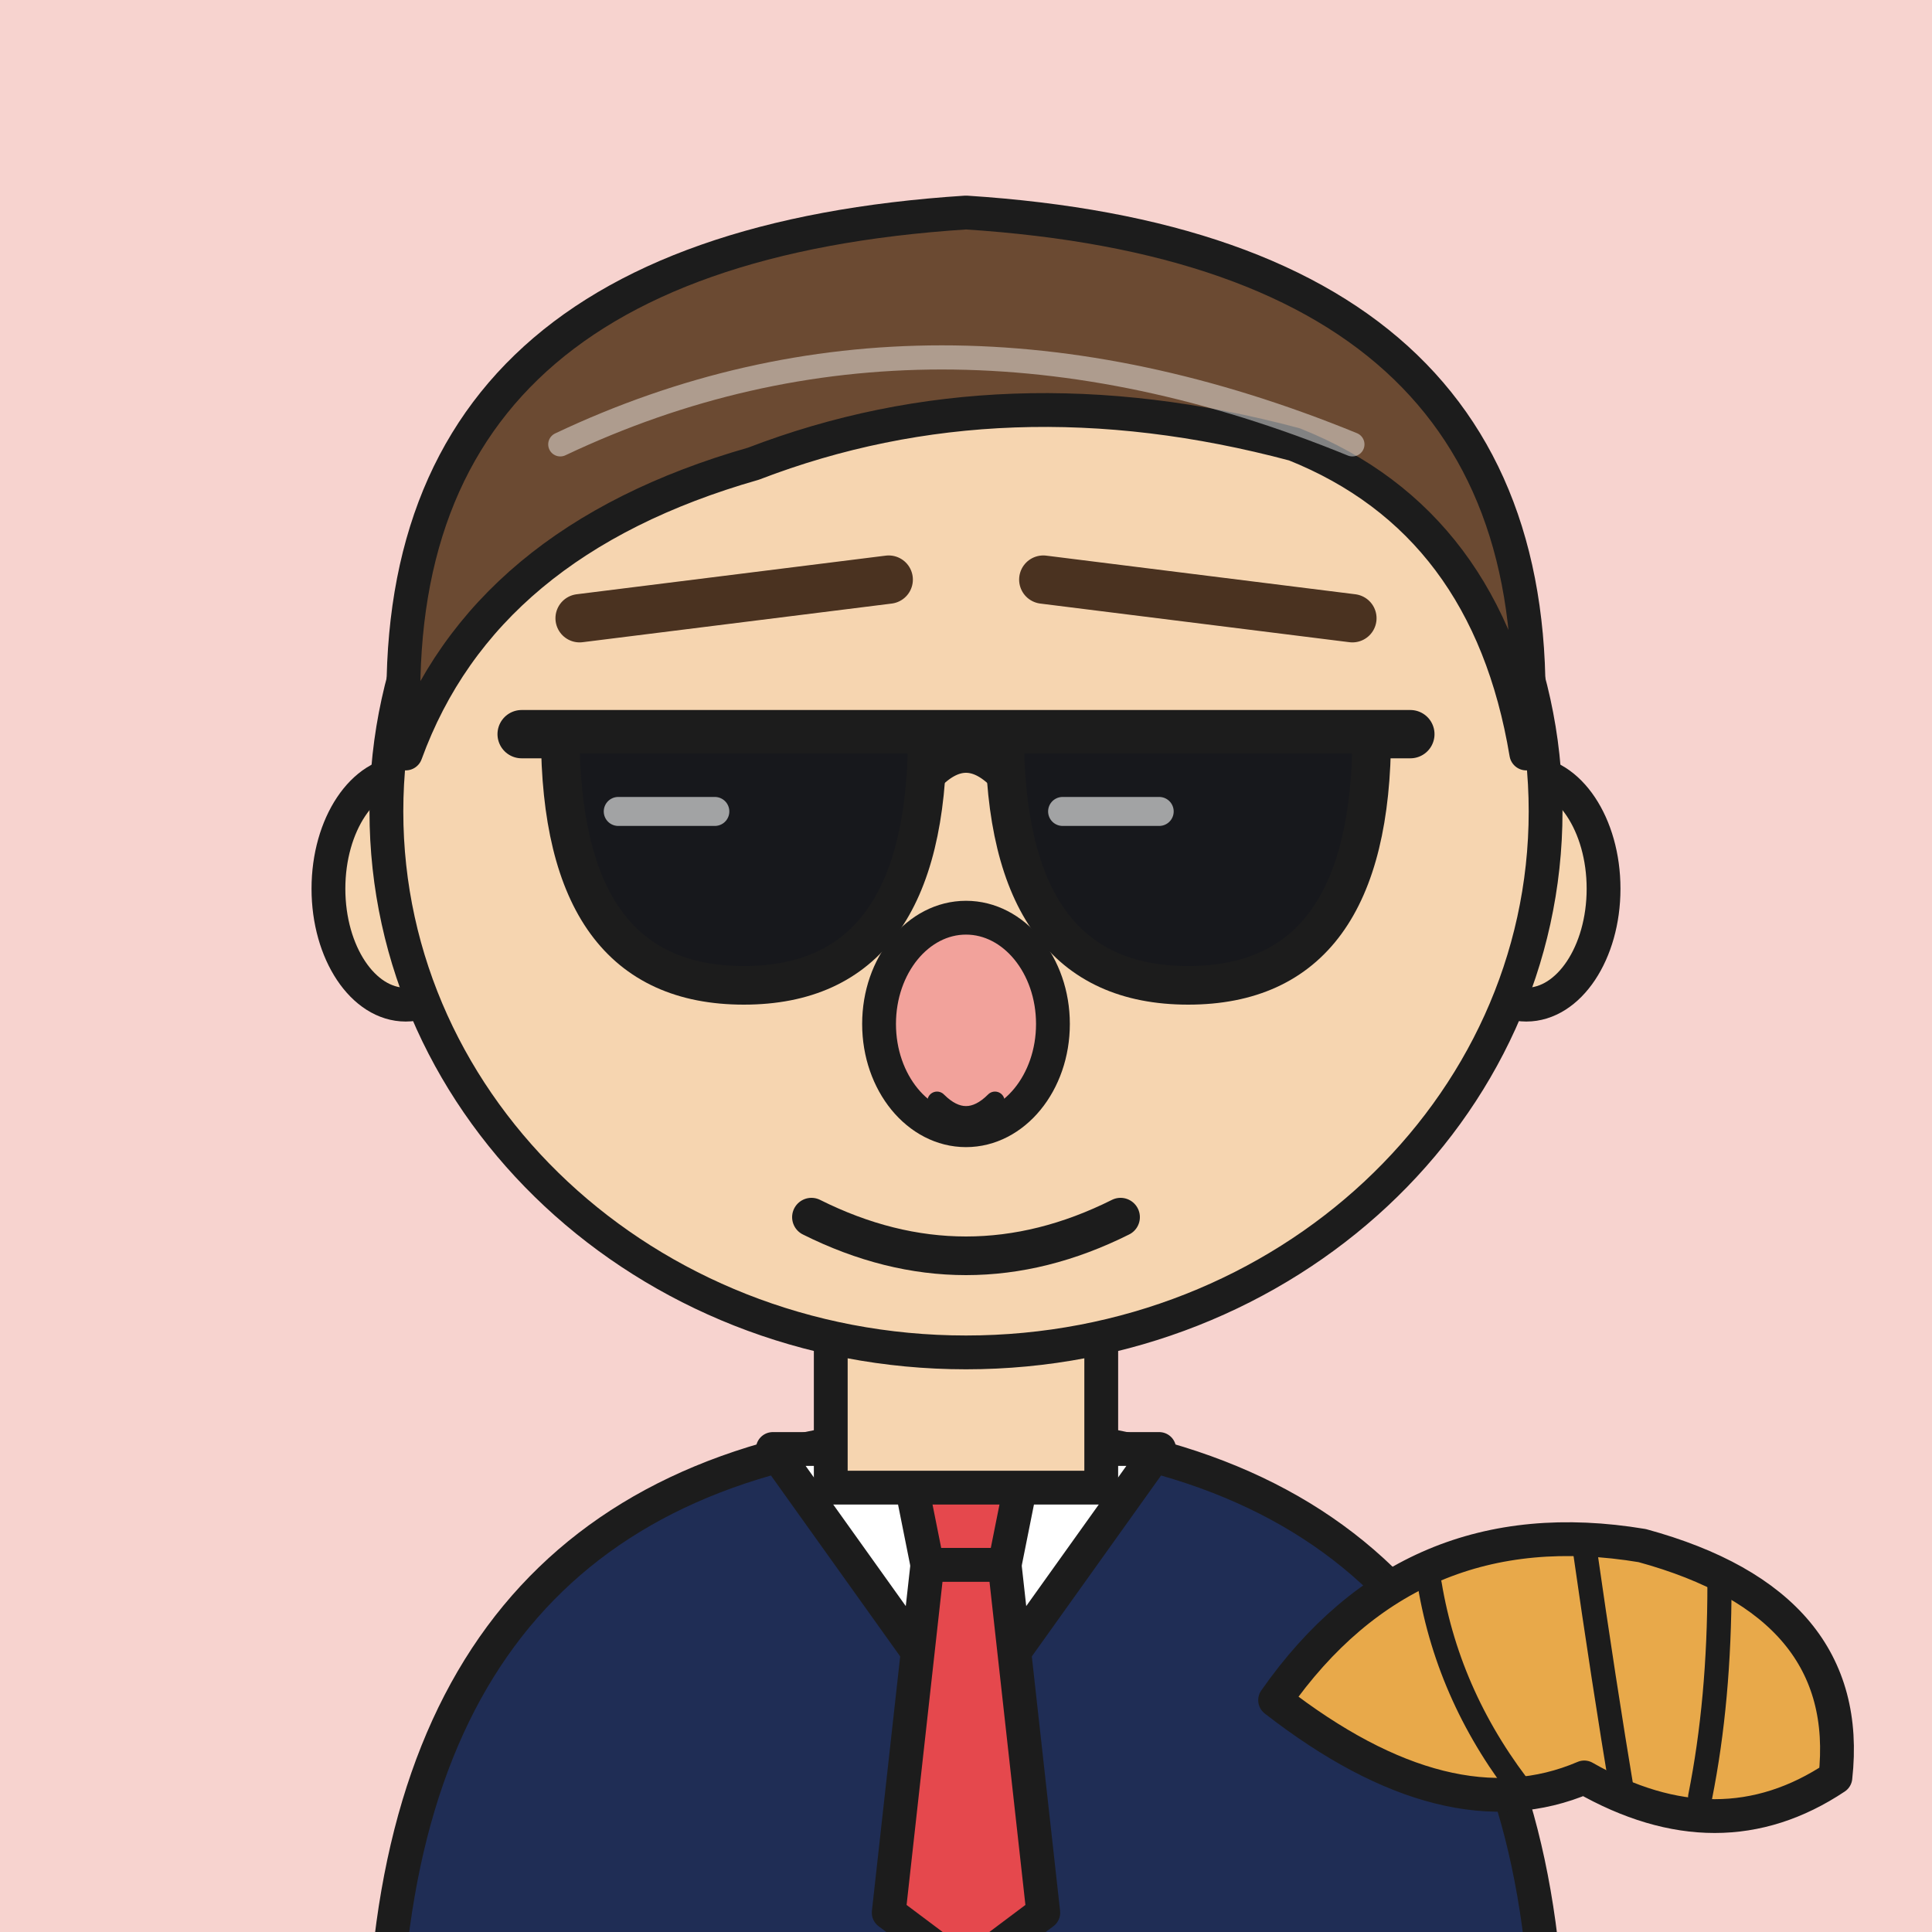
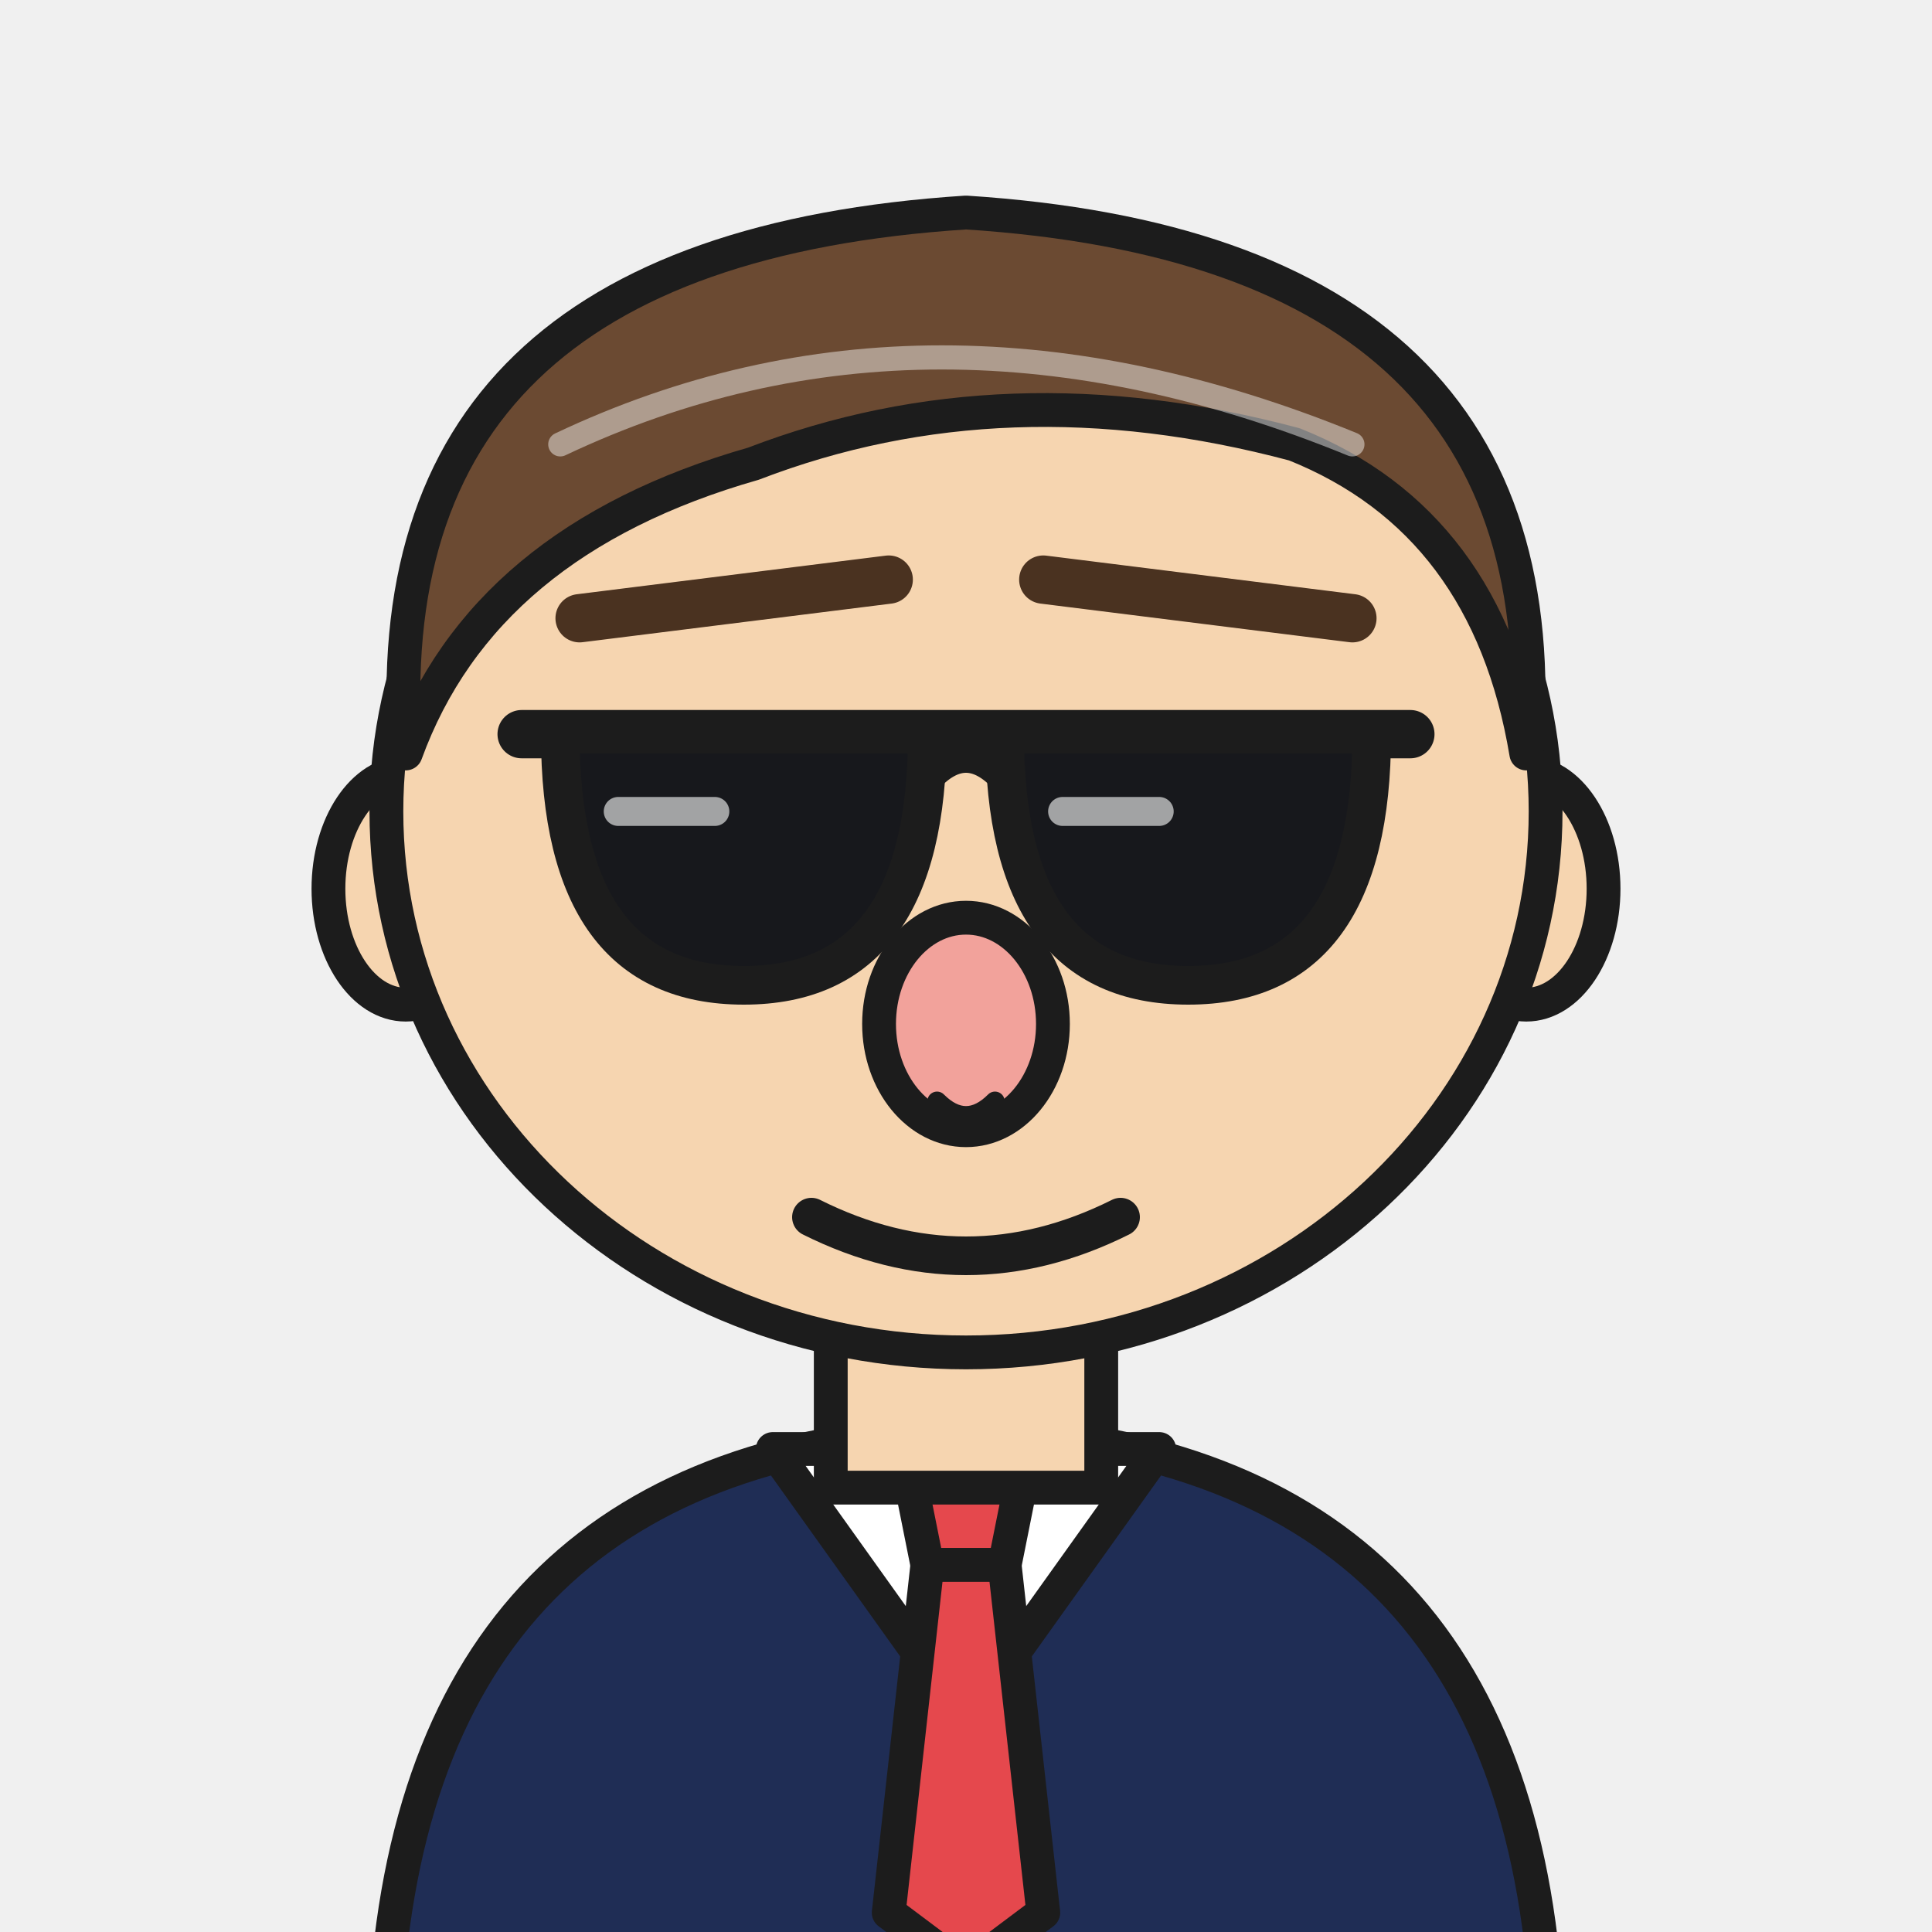
<svg xmlns="http://www.w3.org/2000/svg" viewBox="0 0 200 200" role="img" aria-label="Caricature of Emmanuel Macron">
-   <rect width="200" height="200" fill="#F7D3CF" stroke="none" />
  <g stroke="#1c1c1c" stroke-width="3.5" stroke-linejoin="round" stroke-linecap="round">
    <path d="M40 206 Q44 150 100 148 Q156 150 160 206 Z" fill="#1F2D55" />
    <path d="M80 150 L100 178 L120 150 Z" fill="#FFFFFF" />
    <path d="M94 152 L106 152 L104 162 L96 162 Z" fill="#E5484D" />
    <path d="M96 162 L104 162 L108 198 L100 204 L92 198 Z" fill="#E5484D" />
    <path d="M86 128 L114 128 L114 154 L86 154 Z" fill="#F6D5B0" />
    <ellipse cx="42" cy="92" rx="8" ry="12" fill="#F6D5B0" />
    <ellipse cx="158" cy="92" rx="8" ry="12" fill="#F6D5B0" />
    <ellipse cx="100" cy="84" rx="60" ry="56" fill="#F6D5B0" />
    <path d="M42 78 Q38 26 100 22 Q162 26 158 78 Q154 54 134 46 Q104 38 78 48 Q50 56 42 78 Z" fill="#6B4A32" />
    <path d="M58 46 Q96 28 140 46" fill="none" stroke="#FFFFFF" stroke-width="2.5" opacity="0.45" />
    <path d="M60 64 L92 60" stroke="#4A3220" stroke-width="5" />
    <path d="M108 60 L140 64" stroke="#4A3220" stroke-width="5" />
    <path d="M54 76 L146 76" fill="none" stroke-width="5" />
    <path d="M58 76 L96 76 Q96 102 77 102 Q58 102 58 76 Z" fill="#17181C" stroke-width="4" />
    <path d="M104 76 L142 76 Q142 102 123 102 Q104 102 104 76 Z" fill="#17181C" stroke-width="4" />
    <path d="M96 80 Q100 76 104 80" fill="none" stroke-width="4" />
    <path d="M64 84 L74 84 M110 84 L120 84" fill="none" stroke="#FFFFFF" stroke-width="3" opacity="0.6" />
    <ellipse cx="100" cy="106" rx="9" ry="11" fill="#F2A29B" />
    <path d="M97 114 Q100 117 103 114" fill="none" stroke-width="2" />
    <path d="M84 126 Q100 134 116 126" fill="none" stroke-width="4" />
-     <path d="M132 176 Q146 156 170 160 Q192 166 190 184 Q178 192 164 184 Q150 190 132 176 Z" fill="#E8A94A" />
-     <path d="M148 164 Q150 176 158 186 M164 160 Q166 174 168 186 M178 164 Q178 176 176 186" fill="none" stroke-width="2.5" />
  </g>
</svg>
